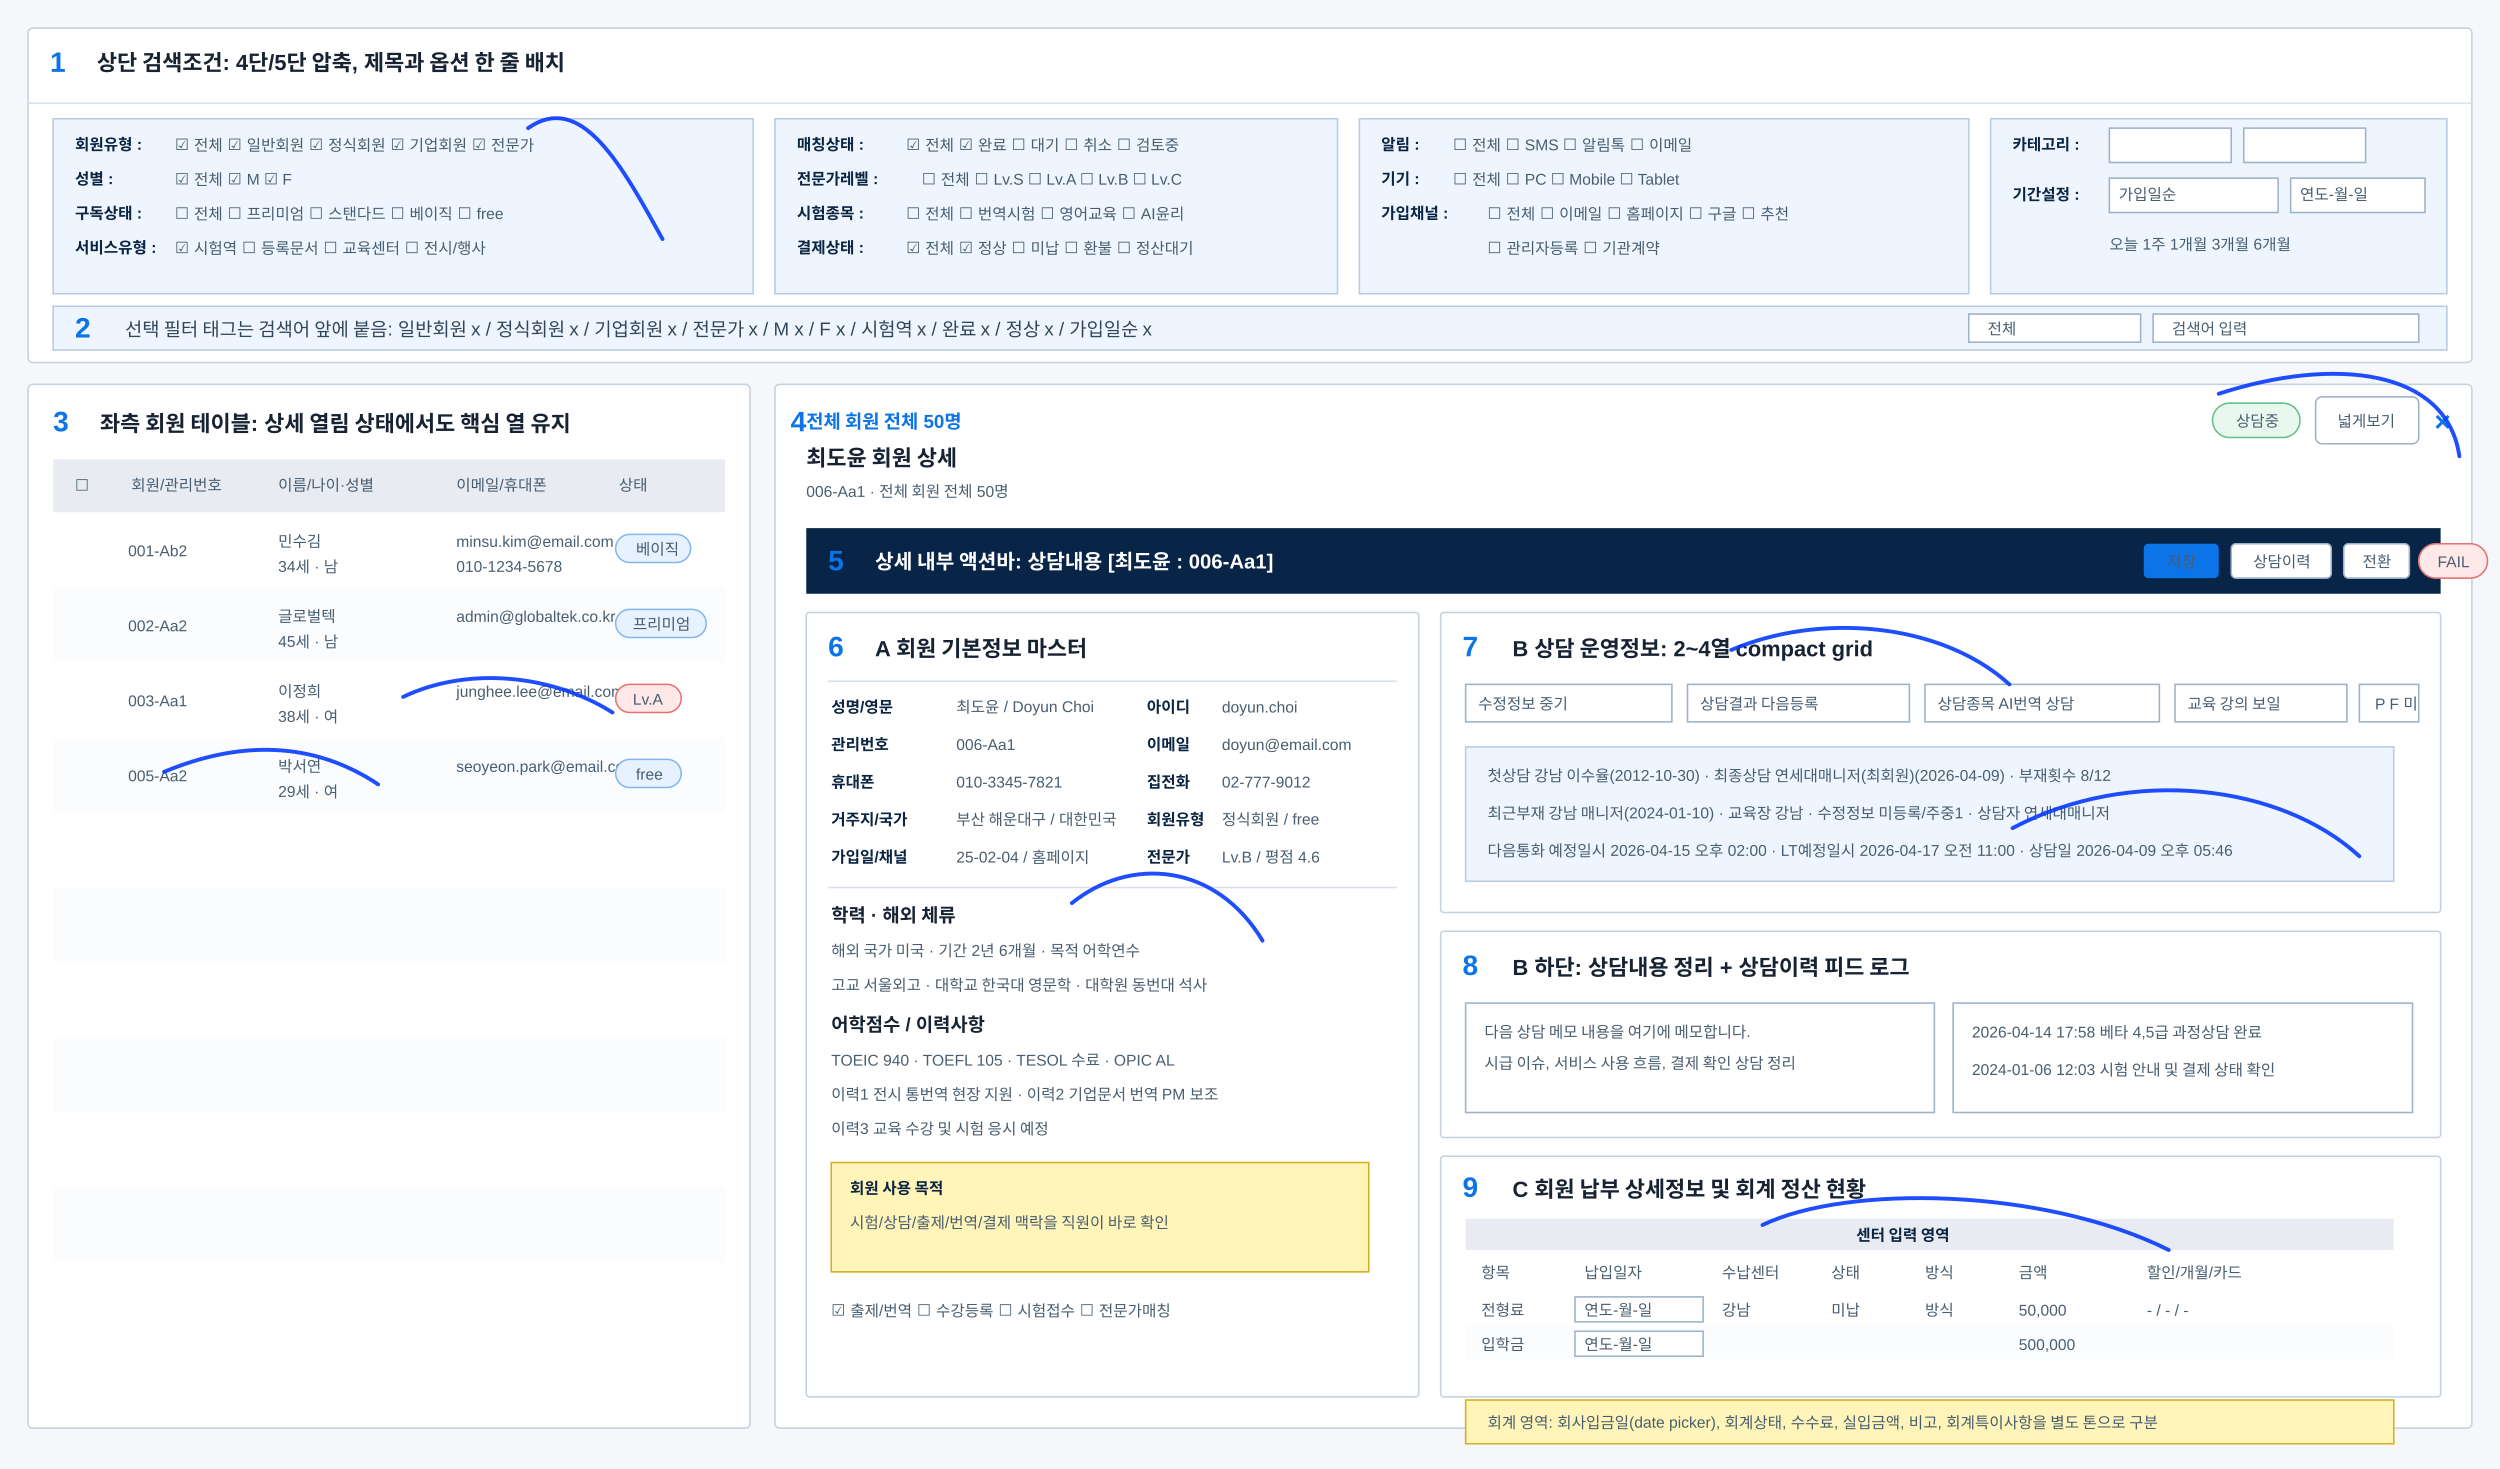
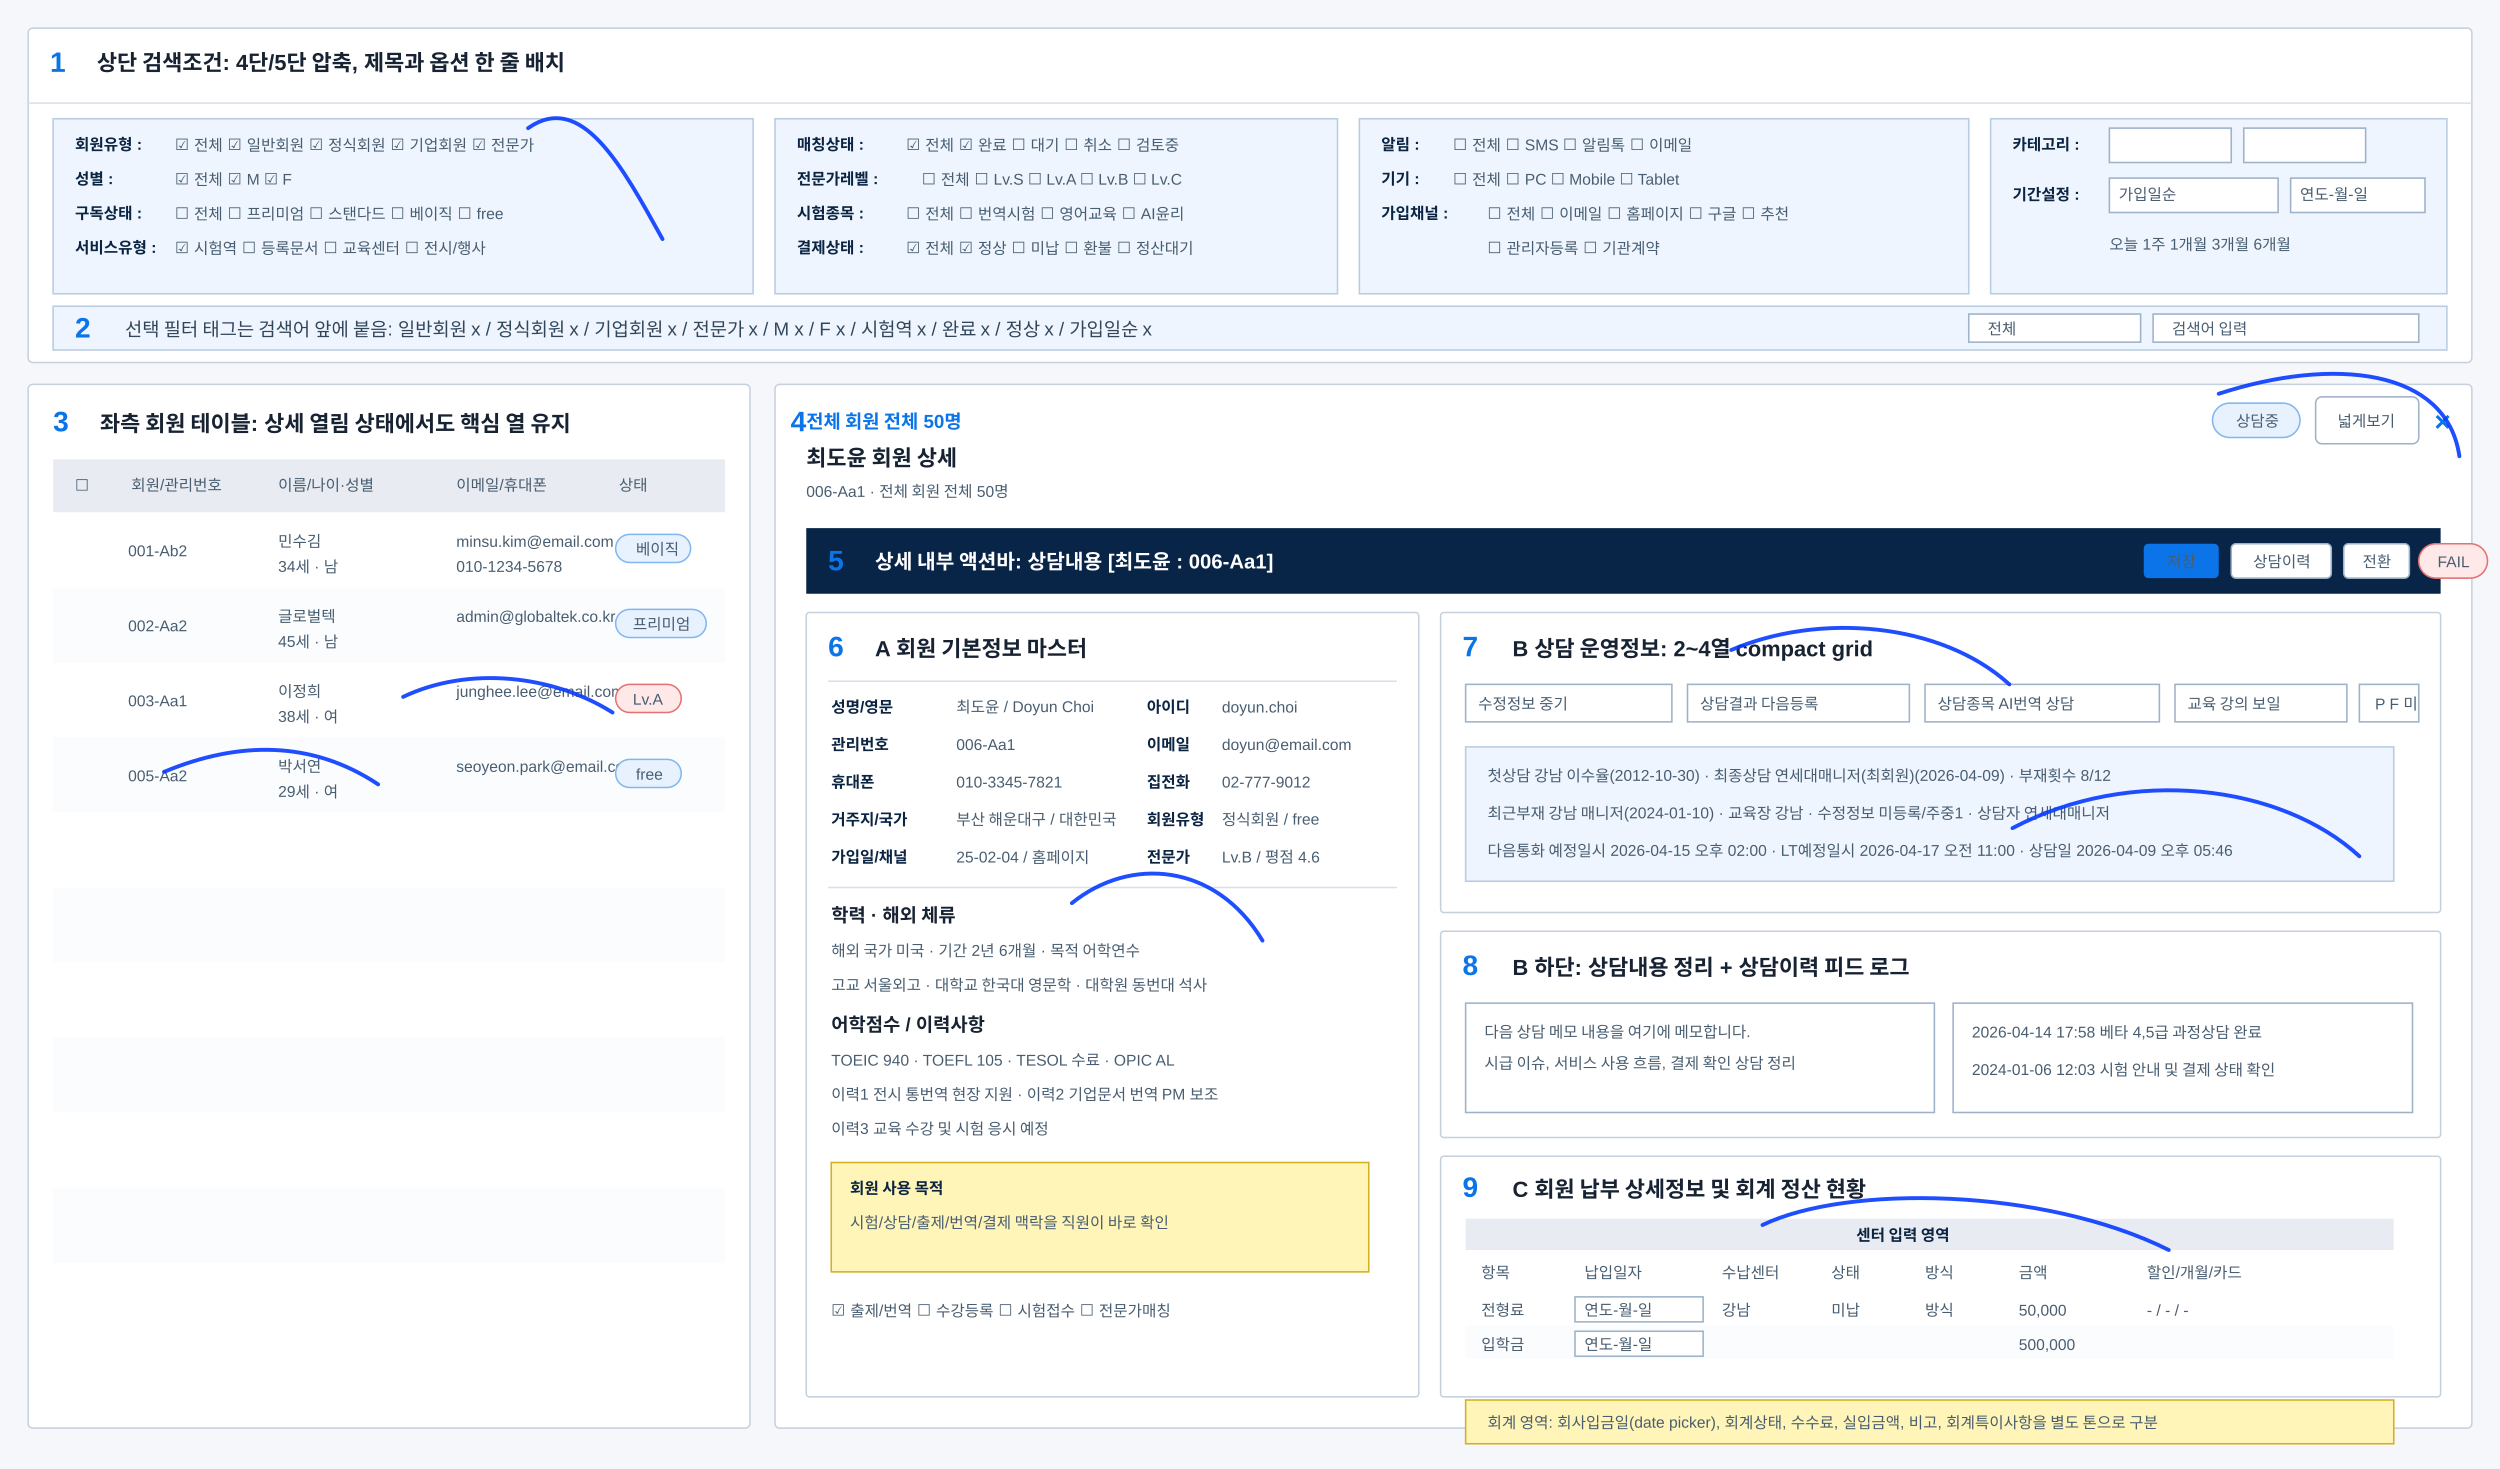
<svg xmlns="http://www.w3.org/2000/svg" width="1600" height="940" viewBox="0 0 1600 940" role="img" aria-labelledby="title desc">
  <defs>
    <style>
      .bg{fill:#f5f7fa}.panel{fill:#fff;stroke:#c6d1de;stroke-width:1}.soft{fill:#eef5ff;stroke:#b9cce2;stroke-width:1}.head{fill:#e8ecf2}.dark{fill:#082447}.blue{fill:#0b74e8}.text{font:700 14px Arial,sans-serif;fill:#172232}.small{font:12px Arial,sans-serif;fill:#32465a}.tiny{font:10px Arial,sans-serif;fill:#485d70}.darkText{font:700 13px Arial,sans-serif;fill:#fff}.num{font:700 18px Arial,sans-serif;fill:#0b74e8}.line{stroke:#0b74e8;stroke-width:3;fill:none;stroke-linecap:round}.thin{stroke:#d8e0ea;stroke-width:1}.chipOk{fill:#e8f8ee;stroke:#66bf89}.chipWait{fill:#fff5d9;stroke:#e2b447}.chipInfo{fill:#e8f2ff;stroke:#82b7ef}.chipFail{fill:#ffe8e8;stroke:#e57272}.warn{fill:#fff5b8;stroke:#d4b025}.input{fill:#fff;stroke:#9eb2c8}.tableA{fill:#fff}.tableB{fill:#fbfcfe}.label{font:700 10px Arial,sans-serif;fill:#0a2442}.hand{stroke:#073bff;stroke-width:2.5;fill:none;stroke-linecap:round;stroke-linejoin:round;opacity:.9}
    </style>
  </defs>
  <rect class="bg" width="1600" height="940" />
  <rect class="panel" x="18" y="18" width="1564" height="214" rx="3" />
  <text class="num" x="32" y="46">1</text>
  <text class="text" x="62" y="45">상단 검색조건: 4단/5단 압축, 제목과 옵션 한 줄 배치</text>
  <line class="thin" x1="18" y1="66" x2="1582" y2="66" />
  <rect class="soft" x="34" y="76" width="448" height="112" />
  <text class="label" x="48" y="96">회원유형 :</text>
  <text class="tiny" x="112" y="96">☑ 전체  ☑ 일반회원  ☑ 정식회원  ☑ 기업회원  ☑ 전문가</text>
  <text class="label" x="48" y="118">성별 :</text>
  <text class="tiny" x="112" y="118">☑ 전체  ☑ M  ☑ F</text>
  <text class="label" x="48" y="140">구독상태 :</text>
  <text class="tiny" x="112" y="140">☐ 전체  ☐ 프리미엄  ☐ 스탠다드  ☐ 베이직  ☐ free</text>
  <text class="label" x="48" y="162">서비스유형 :</text>
  <text class="tiny" x="112" y="162">☑ 시험역  ☐ 등록문서  ☐ 교육센터  ☐ 전시/행사</text>
  <rect class="soft" x="496" y="76" width="360" height="112" />
  <text class="label" x="510" y="96">매칭상태 :</text>
  <text class="tiny" x="580" y="96">☑ 전체  ☑ 완료  ☐ 대기  ☐ 취소  ☐ 검토중</text>
  <text class="label" x="510" y="118">전문가레벨 :</text>
  <text class="tiny" x="590" y="118">☐ 전체  ☐ Lv.S  ☐ Lv.A  ☐ Lv.B  ☐ Lv.C</text>
  <text class="label" x="510" y="140">시험종목 :</text>
  <text class="tiny" x="580" y="140">☐ 전체  ☐ 번역시험  ☐ 영어교육  ☐ AI윤리</text>
  <text class="label" x="510" y="162">결제상태 :</text>
  <text class="tiny" x="580" y="162">☑ 전체  ☑ 정상  ☐ 미납  ☐ 환불  ☐ 정산대기</text>
  <rect class="soft" x="870" y="76" width="390" height="112" />
  <text class="label" x="884" y="96">알림 :</text>
  <text class="tiny" x="930" y="96">☐ 전체  ☐ SMS  ☐ 알림톡  ☐ 이메일</text>
  <text class="label" x="884" y="118">기기 :</text>
  <text class="tiny" x="930" y="118">☐ 전체  ☐ PC  ☐ Mobile  ☐ Tablet</text>
  <text class="label" x="884" y="140">가입채널 :</text>
  <text class="tiny" x="952" y="140">☐ 전체  ☐ 이메일  ☐ 홈페이지  ☐ 구글  ☐ 추천</text>
  <text class="tiny" x="952" y="162">☐ 관리자등록  ☐ 기관계약</text>
  <rect class="soft" x="1274" y="76" width="292" height="112" />
  <text class="label" x="1288" y="96">카테고리 :</text>
  <rect class="input" x="1350" y="82" width="78" height="22" />
  <rect class="input" x="1436" y="82" width="78" height="22" />
  <text class="label" x="1288" y="128">기간설정 :</text>
  <rect class="input" x="1350" y="114" width="108" height="22" />
  <rect class="input" x="1466" y="114" width="86" height="22" />
  <text class="tiny" x="1356" y="128">가입일순</text>
  <text class="tiny" x="1472" y="128">연도-월-일</text>
  <text class="tiny" x="1350" y="160">오늘  1주  1개월  3개월  6개월</text>
  <rect class="soft" x="34" y="196" width="1532" height="28" />
  <text class="num" x="48" y="216">2</text>
  <text class="small" x="80" y="215">선택 필터 태그는 검색어 앞에 붙음: 일반회원 x / 정식회원 x / 기업회원 x / 전문가 x / M x / F x / 시험역 x / 완료 x / 정상 x / 가입일순 x</text>
  <rect class="input" x="1260" y="201" width="110" height="18" />
  <text class="tiny" x="1272" y="214">전체</text>
  <rect class="input" x="1378" y="201" width="170" height="18" />
  <text class="tiny" x="1390" y="214">검색어 입력</text>
  <path class="hand" d="M338 82 C372 58 398 106 424 153" />
  <rect class="panel" x="18" y="246" width="462" height="668" rx="3" />
  <text class="num" x="34" y="276">3</text>
  <text class="text" x="64" y="276">좌측 회원 테이블: 상세 열림 상태에서도 핵심 열 유지</text>
  <rect class="head" x="34" y="294" width="430" height="34" />
  <text class="tiny" x="48" y="314">☐</text>
  <text class="tiny" x="84" y="314">회원/관리번호</text>
  <text class="tiny" x="178" y="314">이름/나이·성별</text>
  <text class="tiny" x="292" y="314">이메일/휴대폰</text>
  <text class="tiny" x="396" y="314">상태</text>
  <g>
    <rect class="tableA" x="34" y="328" width="430" height="48" />
    <rect class="tableB" x="34" y="376" width="430" height="48" />
    <rect class="tableA" x="34" y="424" width="430" height="48" />
    <rect class="tableB" x="34" y="472" width="430" height="48" />
    <rect class="tableA" x="34" y="520" width="430" height="48" />
    <rect class="tableB" x="34" y="568" width="430" height="48" />
    <rect class="tableA" x="34" y="616" width="430" height="48" />
    <rect class="tableB" x="34" y="664" width="430" height="48" />
    <rect class="tableA" x="34" y="712" width="430" height="48" />
    <rect class="tableB" x="34" y="760" width="430" height="48" />
  </g>
  <text class="tiny" x="82" y="356">001-Ab2</text>
  <text class="tiny" x="178" y="350">민수김</text>
  <text class="tiny" x="178" y="366">34세 · 남</text>
  <text class="tiny" x="292" y="350">minsu.kim@email.com</text>
  <text class="tiny" x="292" y="366">010-1234-5678</text>
  <rect class="chipInfo" x="394" y="342" width="48" height="18" rx="9" />
  <text class="tiny" x="407" y="355">베이직</text>
  <text class="tiny" x="82" y="404">002-Aa2</text>
  <text class="tiny" x="178" y="398">글로벌텍</text>
  <text class="tiny" x="178" y="414">45세 · 남</text>
  <text class="tiny" x="292" y="398">admin@globaltek.co.kr</text>
  <rect class="chipInfo" x="394" y="390" width="58" height="18" rx="9" />
  <text class="tiny" x="405" y="403">프리미엄</text>
  <text class="tiny" x="82" y="452">003-Aa1</text>
  <text class="tiny" x="178" y="446">이정희</text>
  <text class="tiny" x="178" y="462">38세 · 여</text>
  <text class="tiny" x="292" y="446">junghee.lee@email.com</text>
  <rect class="chipFail" x="394" y="438" width="42" height="18" rx="9" />
  <text class="tiny" x="405" y="451">Lv.A</text>
  <text class="tiny" x="82" y="500">005-Aa2</text>
  <text class="tiny" x="178" y="494">박서연</text>
  <text class="tiny" x="178" y="510">29세 · 여</text>
  <text class="tiny" x="292" y="494">seoyeon.park@email.com</text>
  <rect class="chipInfo" x="394" y="486" width="42" height="18" rx="9" />
  <text class="tiny" x="407" y="499">free</text>
  <path class="hand" d="M105 494 C153 474 200 474 242 502" />
  <path class="hand" d="M258 446 C300 426 354 432 392 456" />
  <rect class="panel" x="496" y="246" width="1086" height="668" rx="3" />
  <text class="blue" x="516" y="274" style="font:700 12px Arial,sans-serif">전체 회원 전체 50명</text>
  <text class="text" x="516" y="298">최도윤 회원 상세</text>
  <text class="tiny" x="516" y="318">006-Aa1 · 전체 회원 전체 50명</text>
-   <rect class="chipOk" x="1416" y="258" width="56" height="22" rx="11" />
+   <rect class="chipInfo" x="1416" y="258" width="56" height="22" rx="11" />
  <text class="tiny" x="1431" y="273">상담중</text>
  <rect class="input" x="1482" y="254" width="66" height="30" rx="4" />
  <text class="tiny" x="1496" y="273">넓게보기</text>
  <text class="num" x="1558" y="276">×</text>
  <text class="num" x="506" y="276">4</text>
  <path class="hand" d="M1420 252 C1494 228 1566 236 1574 292" />
  <rect class="dark" x="516" y="338" width="1046" height="42" />
  <text class="num" x="530" y="365">5</text>
  <text class="darkText" x="560" y="364">상세 내부 액션바: 상담내용 [최도윤 : 006-Aa1]</text>
  <rect class="blue" x="1372" y="348" width="48" height="22" rx="3" />
  <text class="tiny" x="1387" y="363" fill="#fff">저장</text>
  <rect class="input" x="1428" y="348" width="64" height="22" rx="3" />
  <text class="tiny" x="1442" y="363">상담이력</text>
  <rect class="input" x="1500" y="348" width="42" height="22" rx="3" />
  <text class="tiny" x="1512" y="363">전환</text>
  <rect class="chipFail" x="1548" y="348" width="44" height="22" rx="11" />
  <text class="tiny" x="1560" y="363">FAIL</text>
  <rect class="panel" x="516" y="392" width="392" height="502" rx="2" />
  <text class="num" x="530" y="420">6</text>
  <text class="text" x="560" y="420">A 회원 기본정보 마스터</text>
  <line class="thin" x1="530" y1="436" x2="894" y2="436" />
  <text class="label" x="532" y="456">성명/영문</text>
  <text class="tiny" x="612" y="456">최도윤 / Doyun Choi</text>
  <text class="label" x="734" y="456">아이디</text>
  <text class="tiny" x="782" y="456">doyun.choi</text>
  <text class="label" x="532" y="480">관리번호</text>
  <text class="tiny" x="612" y="480">006-Aa1</text>
  <text class="label" x="734" y="480">이메일</text>
  <text class="tiny" x="782" y="480">doyun@email.com</text>
  <text class="label" x="532" y="504">휴대폰</text>
  <text class="tiny" x="612" y="504">010-3345-7821</text>
  <text class="label" x="734" y="504">집전화</text>
  <text class="tiny" x="782" y="504">02-777-9012</text>
  <text class="label" x="532" y="528">거주지/국가</text>
  <text class="tiny" x="612" y="528">부산 해운대구 / 대한민국</text>
  <text class="label" x="734" y="528">회원유형</text>
  <text class="tiny" x="782" y="528">정식회원 / free</text>
  <text class="label" x="532" y="552">가입일/채널</text>
  <text class="tiny" x="612" y="552">25-02-04 / 홈페이지</text>
  <text class="label" x="734" y="552">전문가</text>
  <text class="tiny" x="782" y="552">Lv.B / 평점 4.6</text>
  <line class="thin" x1="530" y1="568" x2="894" y2="568" />
  <text class="text" x="532" y="590" style="font-size:12px">학력 · 해외 체류</text>
  <text class="tiny" x="532" y="612">해외 국가 미국 · 기간 2년 6개월 · 목적 어학연수</text>
  <text class="tiny" x="532" y="634">고교 서울외고 · 대학교 한국대 영문학 · 대학원 동번대 석사</text>
  <text class="text" x="532" y="660" style="font-size:12px">어학점수 / 이력사항</text>
  <text class="tiny" x="532" y="682">TOEIC 940 · TOEFL 105 · TESOL 수료 · OPIC AL</text>
  <text class="tiny" x="532" y="704">이력1 전시 통번역 현장 지원 · 이력2 기업문서 번역 PM 보조</text>
  <text class="tiny" x="532" y="726">이력3 교육 수강 및 시험 응시 예정</text>
  <rect class="warn" x="532" y="744" width="344" height="70" />
  <text class="label" x="544" y="764">회원 사용 목적</text>
  <text class="tiny" x="544" y="786">시험/상담/출제/번역/결제 맥락을 직원이 바로 확인</text>
  <text class="tiny" x="532" y="842">☑ 출제/번역  ☐ 수강등록  ☐ 시험접수  ☐ 전문가매칭</text>
  <path class="hand" d="M686 578 C723 548 778 552 808 602" />
  <rect class="panel" x="922" y="392" width="640" height="192" rx="2" />
  <text class="num" x="936" y="420">7</text>
  <text class="text" x="968" y="420">B 상담 운영정보: 2~4열 compact grid</text>
  <rect class="input" x="938" y="438" width="132" height="24" />
  <text class="tiny" x="946" y="454">수정정보 중기</text>
  <rect class="input" x="1080" y="438" width="142" height="24" />
  <text class="tiny" x="1088" y="454">상담결과 다음등록</text>
  <rect class="input" x="1232" y="438" width="150" height="24" />
  <text class="tiny" x="1240" y="454">상담종목 AI번역 상담</text>
  <rect class="input" x="1392" y="438" width="110" height="24" />
  <text class="tiny" x="1400" y="454">교육 강의 보일</text>
  <rect class="input" x="1510" y="438" width="38" height="24" />
  <text class="tiny" x="1520" y="454">P F 미</text>
  <rect class="soft" x="938" y="478" width="594" height="86" />
  <text class="tiny" x="952" y="500">첫상담 강남 이수율(2012-10-30) · 최종상담 연세대매니저(최회원)(2026-04-09) · 부재횟수 8/12</text>
  <text class="tiny" x="952" y="524">최근부재 강남 매니저(2024-01-10) · 교육장 강남 · 수정정보 미등록/주중1 · 상담자 연세대매니저</text>
  <text class="tiny" x="952" y="548">다음통화 예정일시 2026-04-15 오후 02:00 · LT예정일시 2026-04-17 오전 11:00 · 상담일 2026-04-09 오후 05:46</text>
  <path class="hand" d="M1108 416 C1164 392 1242 398 1286 438" />
  <path class="hand" d="M1288 530 C1364 490 1460 502 1510 548" />
  <rect class="panel" x="922" y="596" width="640" height="132" rx="2" />
  <text class="num" x="936" y="624">8</text>
  <text class="text" x="968" y="624">B 하단: 상담내용 정리 + 상담이력 피드 로그</text>
  <rect class="input" x="938" y="642" width="300" height="70" />
  <text class="tiny" x="950" y="664">다음 상담 메모 내용을 여기에 메모합니다.</text>
  <text class="tiny" x="950" y="684">시급 이슈, 서비스 사용 흐름, 결제 확인 상담 정리</text>
  <rect class="input" x="1250" y="642" width="294" height="70" />
  <text class="tiny" x="1262" y="664">2026-04-14 17:58 베타 4,5급 과정상담 완료</text>
  <text class="tiny" x="1262" y="688">2024-01-06 12:03 시험 안내 및 결제 상태 확인</text>
  <rect class="panel" x="922" y="740" width="640" height="154" rx="2" />
  <text class="num" x="936" y="766">9</text>
  <text class="text" x="968" y="766">C 회원 납부 상세정보 및 회계 정산 현황</text>
  <rect class="head" x="938" y="780" width="594" height="20" />
  <text class="label" x="1188" y="794">센터 입력 영역</text>
  <text class="tiny" x="948" y="818">항목</text>
  <text class="tiny" x="1014" y="818">납입일자</text>
  <text class="tiny" x="1102" y="818">수납센터</text>
  <text class="tiny" x="1172" y="818">상태</text>
  <text class="tiny" x="1232" y="818">방식</text>
  <text class="tiny" x="1292" y="818">금액</text>
  <text class="tiny" x="1374" y="818">할인/개월/카드</text>
  <rect class="tableA" x="938" y="826" width="594" height="22" />
  <rect class="tableB" x="938" y="848" width="594" height="22" />
  <rect class="tableA" x="938" y="870" width="594" height="22" />
  <text class="tiny" x="948" y="842">전형료</text>
  <rect class="input" x="1008" y="830" width="82" height="16" />
  <text class="tiny" x="1014" y="842">연도-월-일</text>
  <text class="tiny" x="1102" y="842">강남</text>
  <text class="tiny" x="1172" y="842">미납</text>
  <text class="tiny" x="1232" y="842">방식</text>
  <text class="tiny" x="1292" y="842">50,000</text>
  <text class="tiny" x="1374" y="842">- / - / -</text>
  <text class="tiny" x="948" y="864">입학금</text>
  <rect class="input" x="1008" y="852" width="82" height="16" />
  <text class="tiny" x="1014" y="864">연도-월-일</text>
  <text class="tiny" x="1292" y="864">500,000</text>
  <rect class="warn" x="938" y="896" width="594" height="28" />
  <text class="tiny" x="952" y="914">회계 영역: 회사입금일(date picker), 회계상태, 수수료, 실입금액, 비고, 회계특이사항을 별도 톤으로 구분</text>
  <path class="hand" d="M1128 784 C1182 758 1308 760 1388 800" />
</svg>
